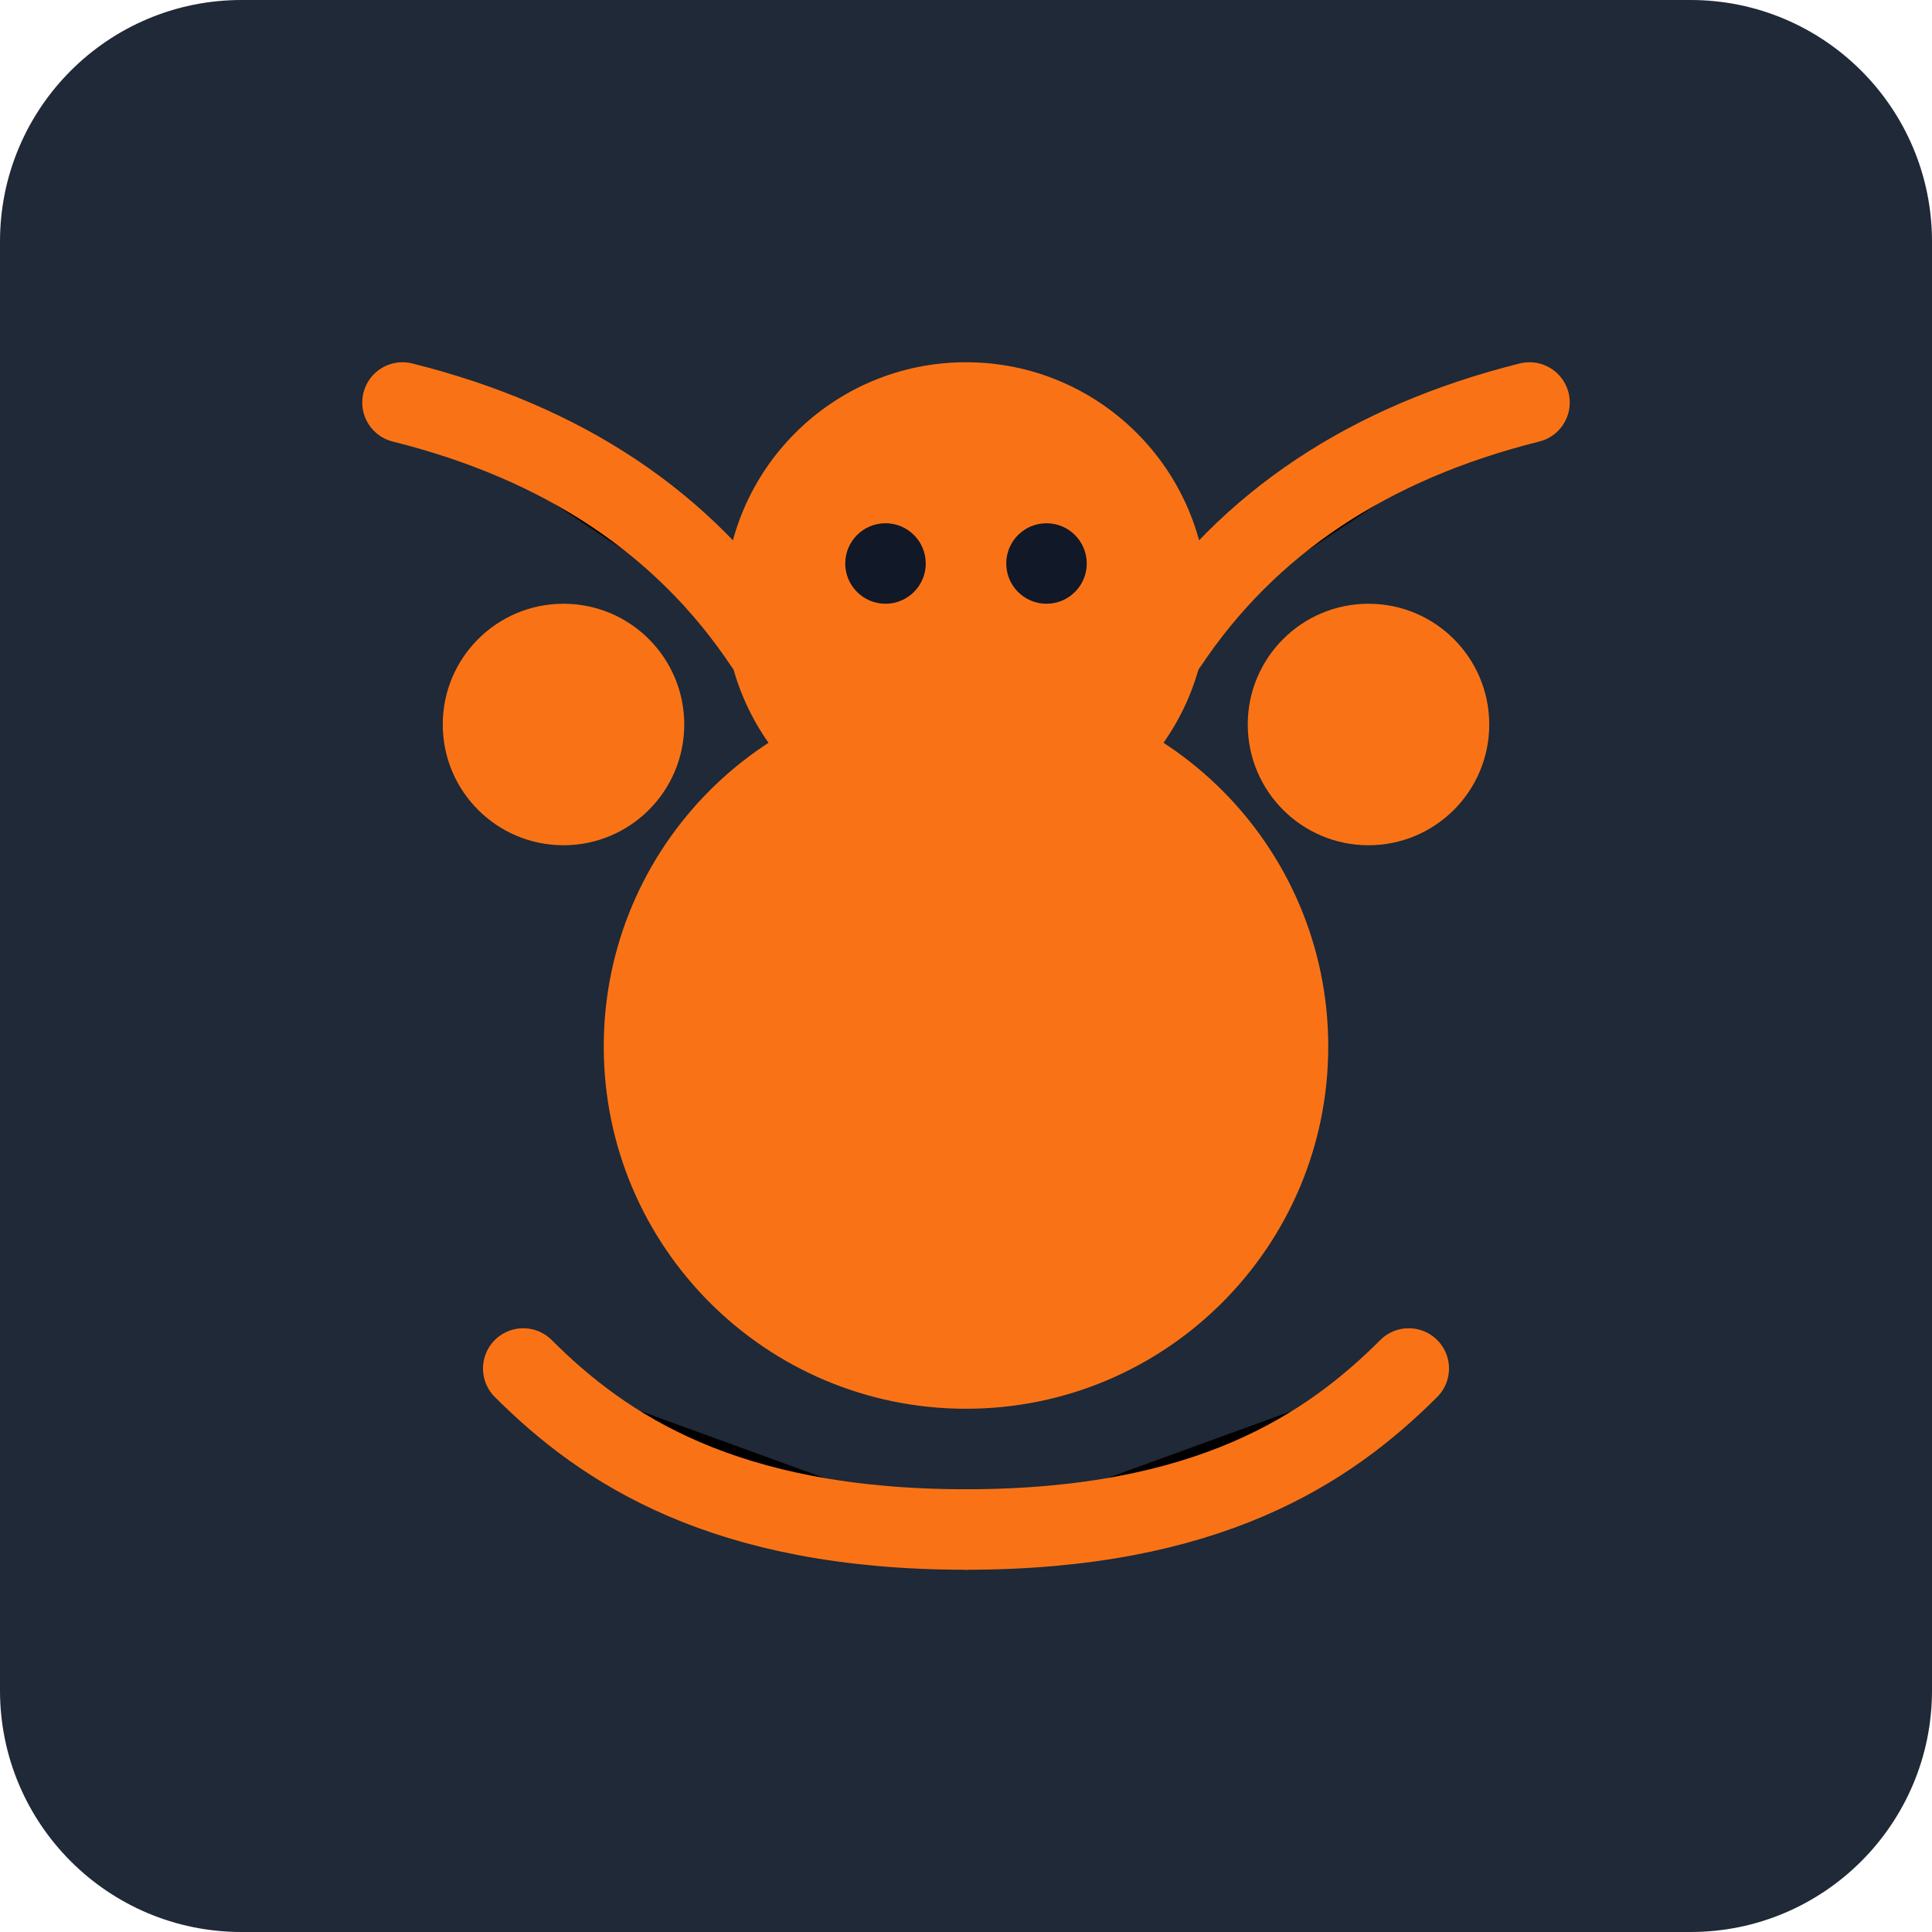
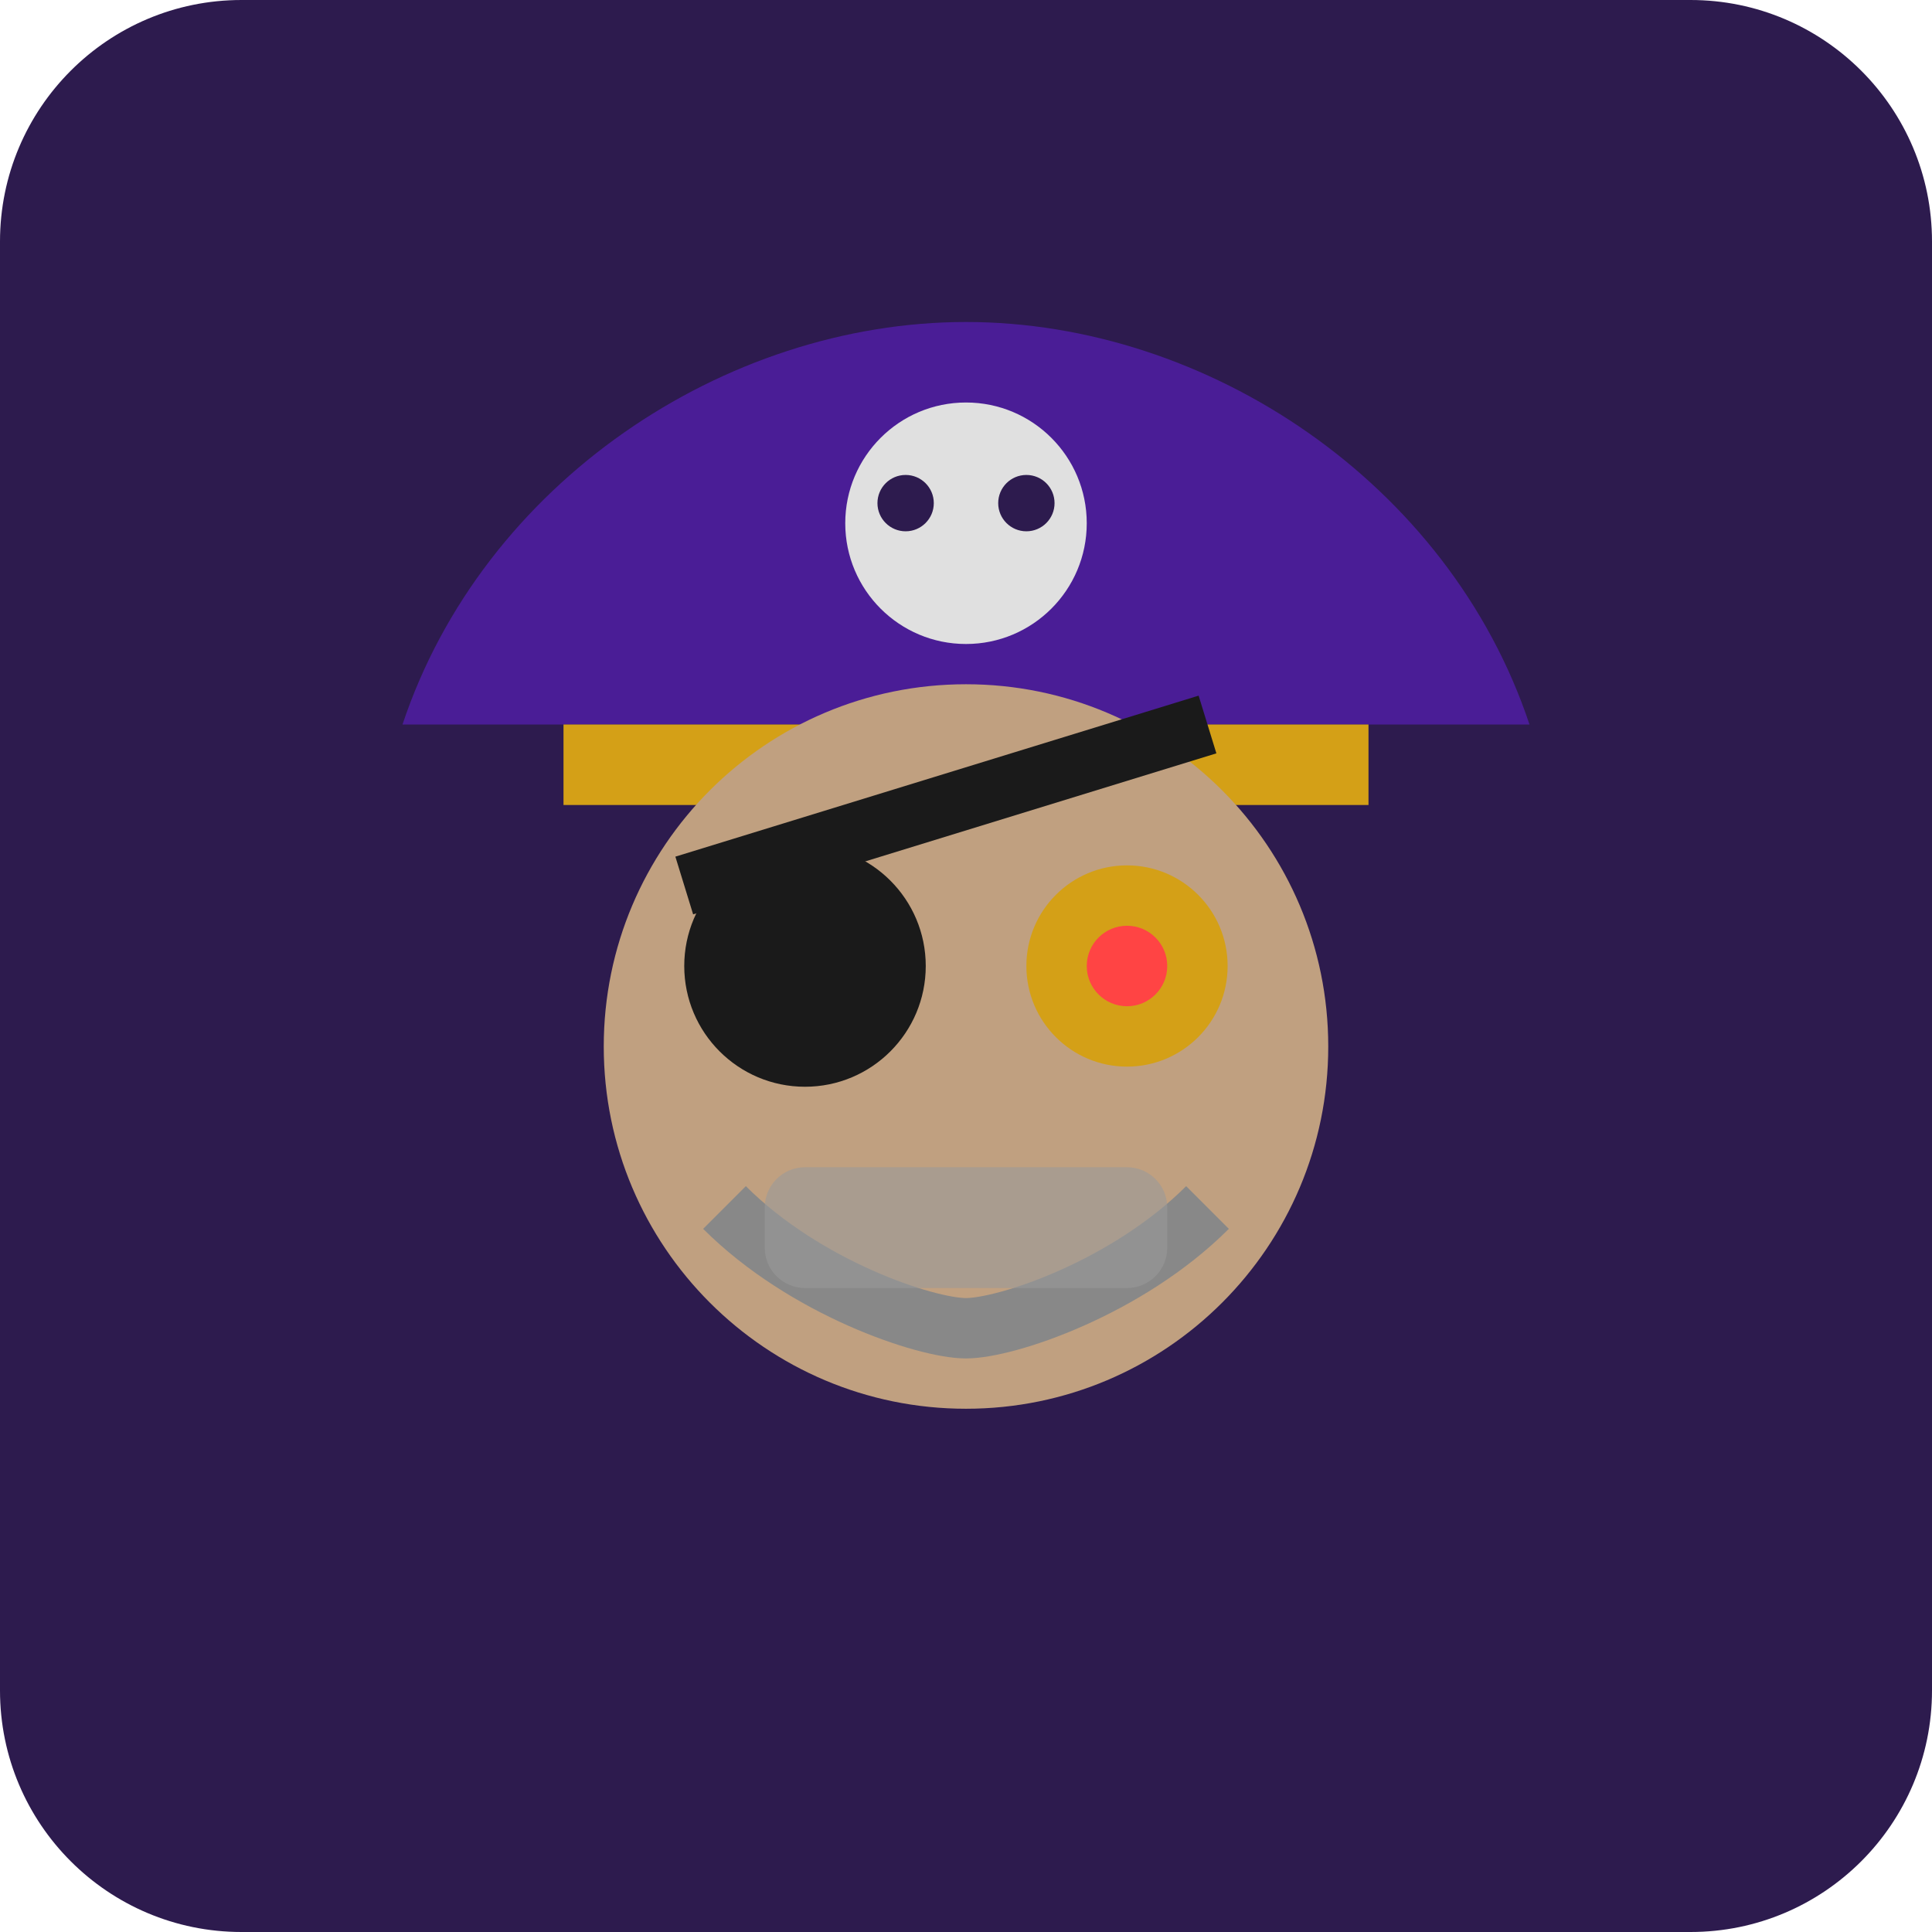
- <svg xmlns="http://www.w3.org/2000/svg" width="48" height="48" viewBox="0 0 48 48" role="img" aria-label="Anonymous">
-   <rect width="48" height="48" rx="6" fill="#1f2937" />
-   <g fill="#f97316">
-     <circle cx="24" cy="26" r="9" />
-     <circle cx="24" cy="15" r="6" />
-     <circle cx="14" cy="18" r="3" />
-     <circle cx="34" cy="18" r="3" />
-   </g>
-   <g stroke="#f97316" stroke-width="2" stroke-linecap="round">
-     <path d="M10 10c4 1 7 3 9 6" />
-     <path d="M38 10c-4 1-7 3-9 6" />
-     <path d="M13 34c2 2 5 4 11 4" />
-     <path d="M35 34c-2 2-5 4-11 4" />
-   </g>
-   <g fill="#111827">
-     <circle cx="22" cy="14" r="1" />
-     <circle cx="26" cy="14" r="1" />
-   </g>
+ <svg xmlns="http://www.w3.org/2000/svg" width="48" height="48" viewBox="0 0 48 48" role="img" aria-label="Kolb-Bot">
+   <rect width="48" height="48" rx="6" fill="#2d1b4e" />
+   <path d="M10 18c2-6 8-10 14-10s12 4 14 10H10z" fill="#4a1d96" />
+   <path d="M14 18h20v2H14z" fill="#d4a017" />
+   <circle cx="24" cy="13" r="3" fill="#e0e0e0" />
+   <circle cx="22.5" cy="12.5" r="0.7" fill="#2d1b4e" />
+   <circle cx="25.5" cy="12.5" r="0.7" fill="#2d1b4e" />
+   <circle cx="24" cy="26" r="9" fill="#c0a080" />
+   <circle cx="20" cy="24" r="3" fill="#1a1a1a" />
+   <line x1="17" y1="22" x2="30" y2="18" stroke="#1a1a1a" stroke-width="1.5" />
+   <circle cx="28" cy="24" r="2.5" fill="#d4a017" />
+   <circle cx="28" cy="24" r="1" fill="#ff4444" />
+   <path d="M18 30c2 2 5 3 6 3s4-1 6-3" fill="none" stroke="#888" stroke-width="1.5" />
+   <rect x="19" y="29" width="10" height="3" rx="1" fill="#999" opacity="0.6" />
</svg>
